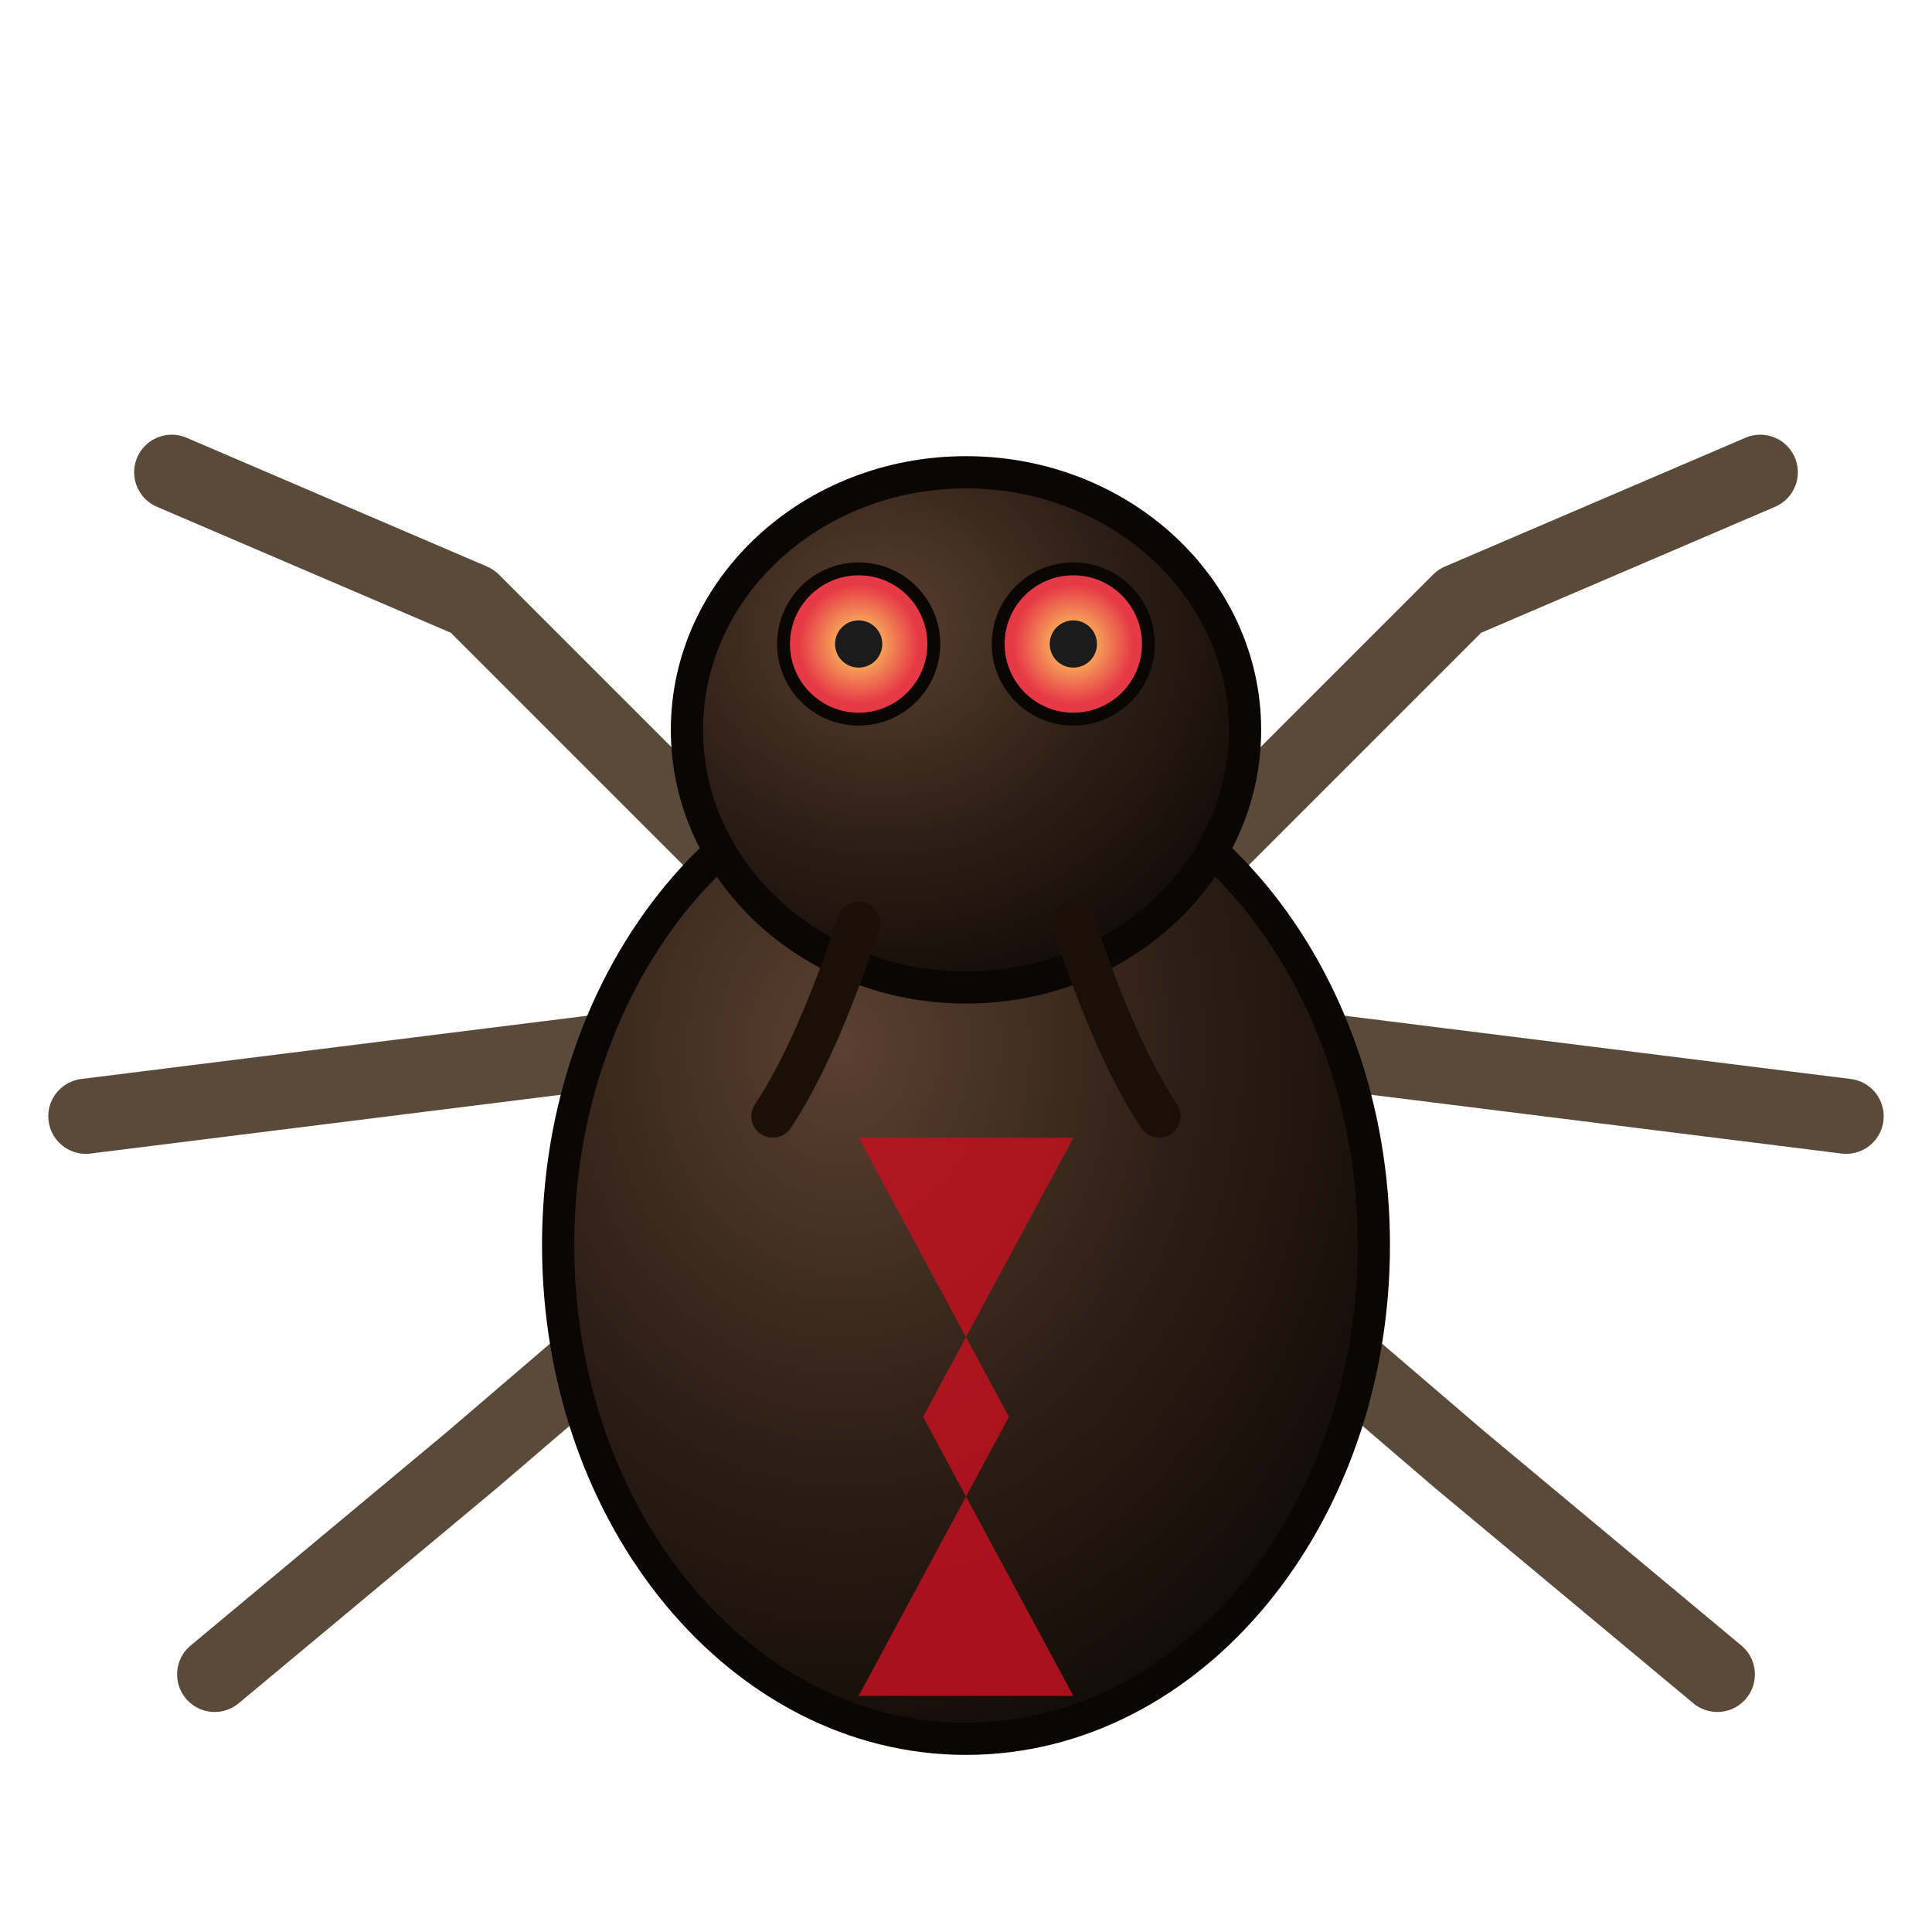
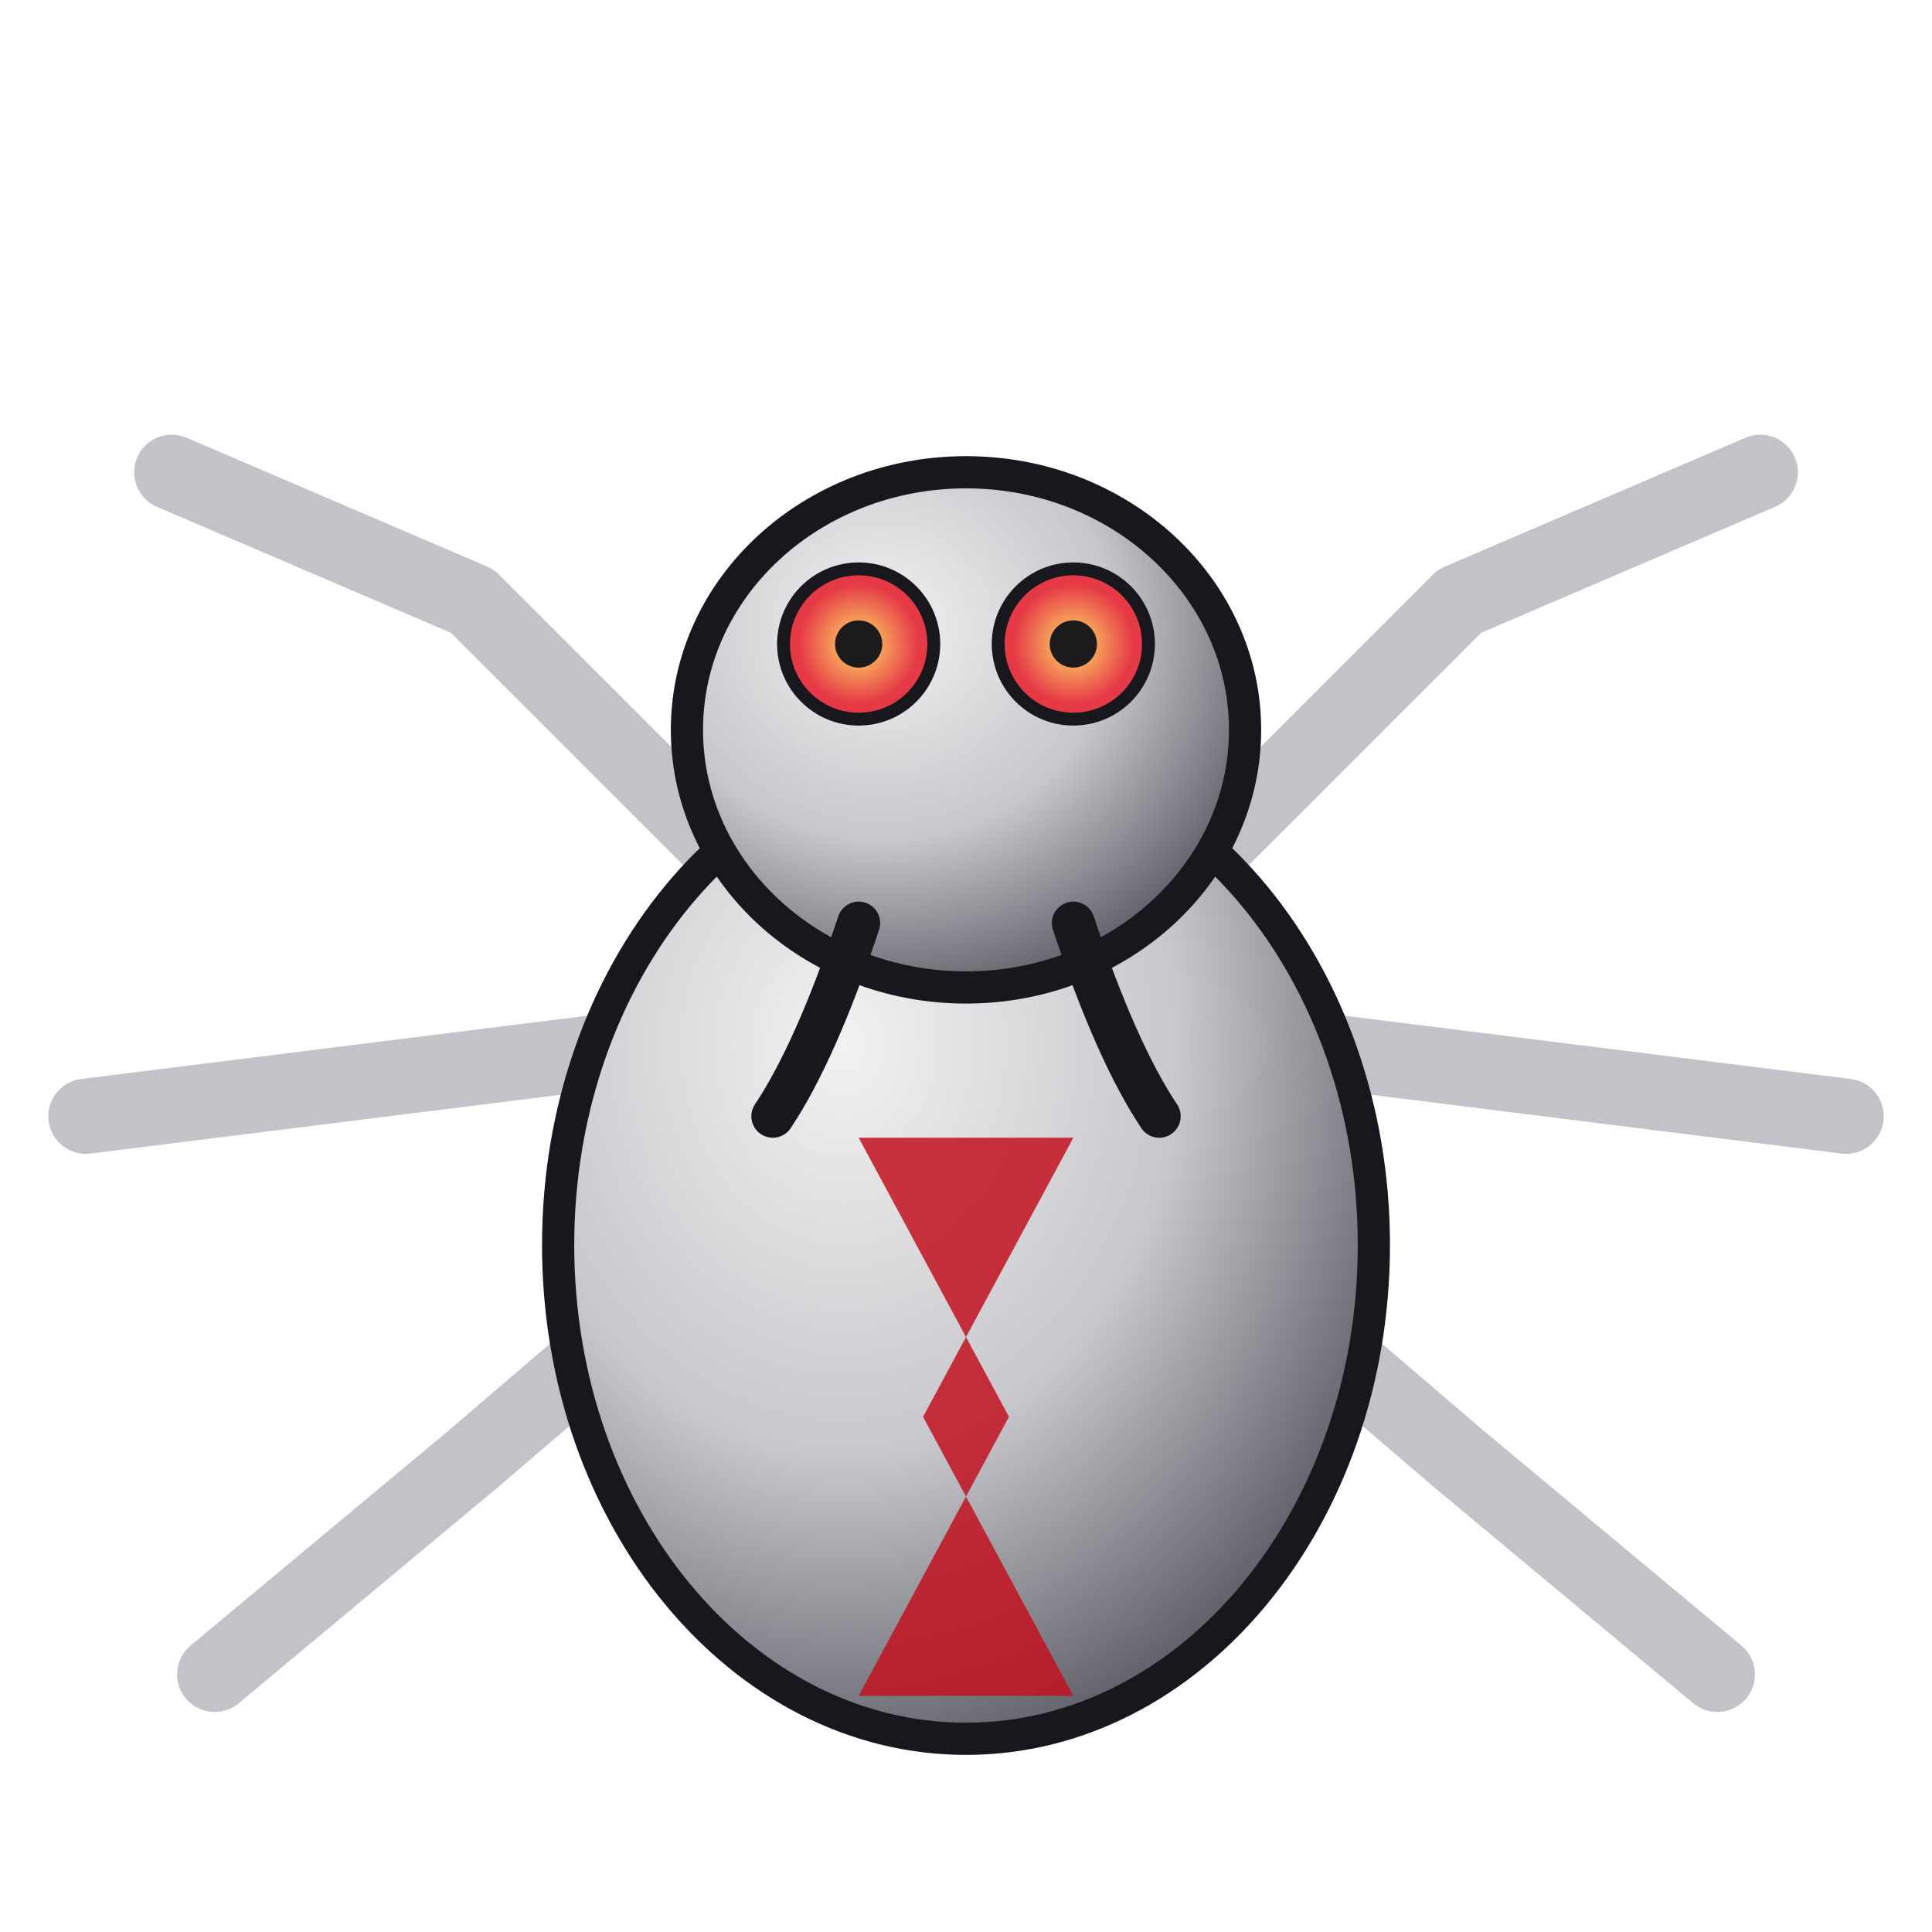
<svg xmlns="http://www.w3.org/2000/svg" viewBox="0 0 90 90">
  <defs>
    <radialGradient id="miniBodyGrad" cx="35%" cy="30%" r="75%">
-       <stop offset="0%" stop-color="#5a4030" />
-       <stop offset="55%" stop-color="#2e1f16" />
-       <stop offset="100%" stop-color="#120b07" />
+       <stop offset="0%" stop-color="#f2f2f2" />
+       <stop offset="55%" stop-color="#c7c7cc" />
+       <stop offset="100%" stop-color="#5c5c66" />
    </radialGradient>
    <radialGradient id="miniEyeGlow" cx="50%" cy="50%" r="50%">
      <stop offset="0%" stop-color="#ffe066" />
      <stop offset="80%" stop-color="#e63946" />
    </radialGradient>
  </defs>
-   <g stroke="#5a4a3a" stroke-width="3.5" stroke-linecap="round" stroke-linejoin="round" fill="none">
+   <g stroke="#c2c2c8" stroke-width="3.5" stroke-linecap="round" stroke-linejoin="round" fill="none">
    <path d="M36,42 L22,28 L8,22" />
    <path d="M36,48 L20,50 L4,52" />
    <path d="M36,56 L22,68 L10,78" />
    <path d="M54,42 L68,28 L82,22" />
    <path d="M54,48 L70,50 L86,52" />
    <path d="M54,56 L68,68 L80,78" />
  </g>
-   <ellipse cx="45" cy="58" rx="19" ry="23" fill="url(#miniBodyGrad)" stroke="#0a0603" stroke-width="1.5" />
+   <ellipse cx="45" cy="58" rx="19" ry="23" fill="url(#miniBodyGrad)" stroke="#17171d" stroke-width="1.5" />
  <path d="M40,53 L50,53 L43,66 L43,66 L50,79 L40,79 L47,66 Z" fill="#c1121f" opacity="0.85" />
-   <ellipse cx="45" cy="34" rx="13" ry="12" fill="url(#miniBodyGrad)" stroke="#0a0603" stroke-width="1.5" />
-   <path d="M40,43 Q38,49 36,52" fill="none" stroke="#1a1008" stroke-width="2" stroke-linecap="round" />
-   <path d="M50,43 Q52,49 54,52" fill="none" stroke="#1a1008" stroke-width="2" stroke-linecap="round" />
+   <ellipse cx="45" cy="34" rx="13" ry="12" fill="url(#miniBodyGrad)" stroke="#17171d" stroke-width="1.5" />
+   <path d="M40,43 Q38,49 36,52" fill="none" stroke="#17171d" stroke-width="2" stroke-linecap="round" />
+   <path d="M50,43 Q52,49 54,52" fill="none" stroke="#17171d" stroke-width="2" stroke-linecap="round" />
  <g>
-     <circle cx="40" cy="30" r="3.5" fill="url(#miniEyeGlow)" stroke="#0a0603" stroke-width="0.6" />
-     <circle cx="50" cy="30" r="3.5" fill="url(#miniEyeGlow)" stroke="#0a0603" stroke-width="0.6" />
+     <circle cx="40" cy="30" r="3.5" fill="url(#miniEyeGlow)" stroke="#17171d" stroke-width="0.6" />
+     <circle cx="50" cy="30" r="3.5" fill="url(#miniEyeGlow)" stroke="#17171d" stroke-width="0.6" />
    <circle cx="40" cy="30" r="1.1" fill="#1b1b1b" />
    <circle cx="50" cy="30" r="1.1" fill="#1b1b1b" />
  </g>
</svg>
